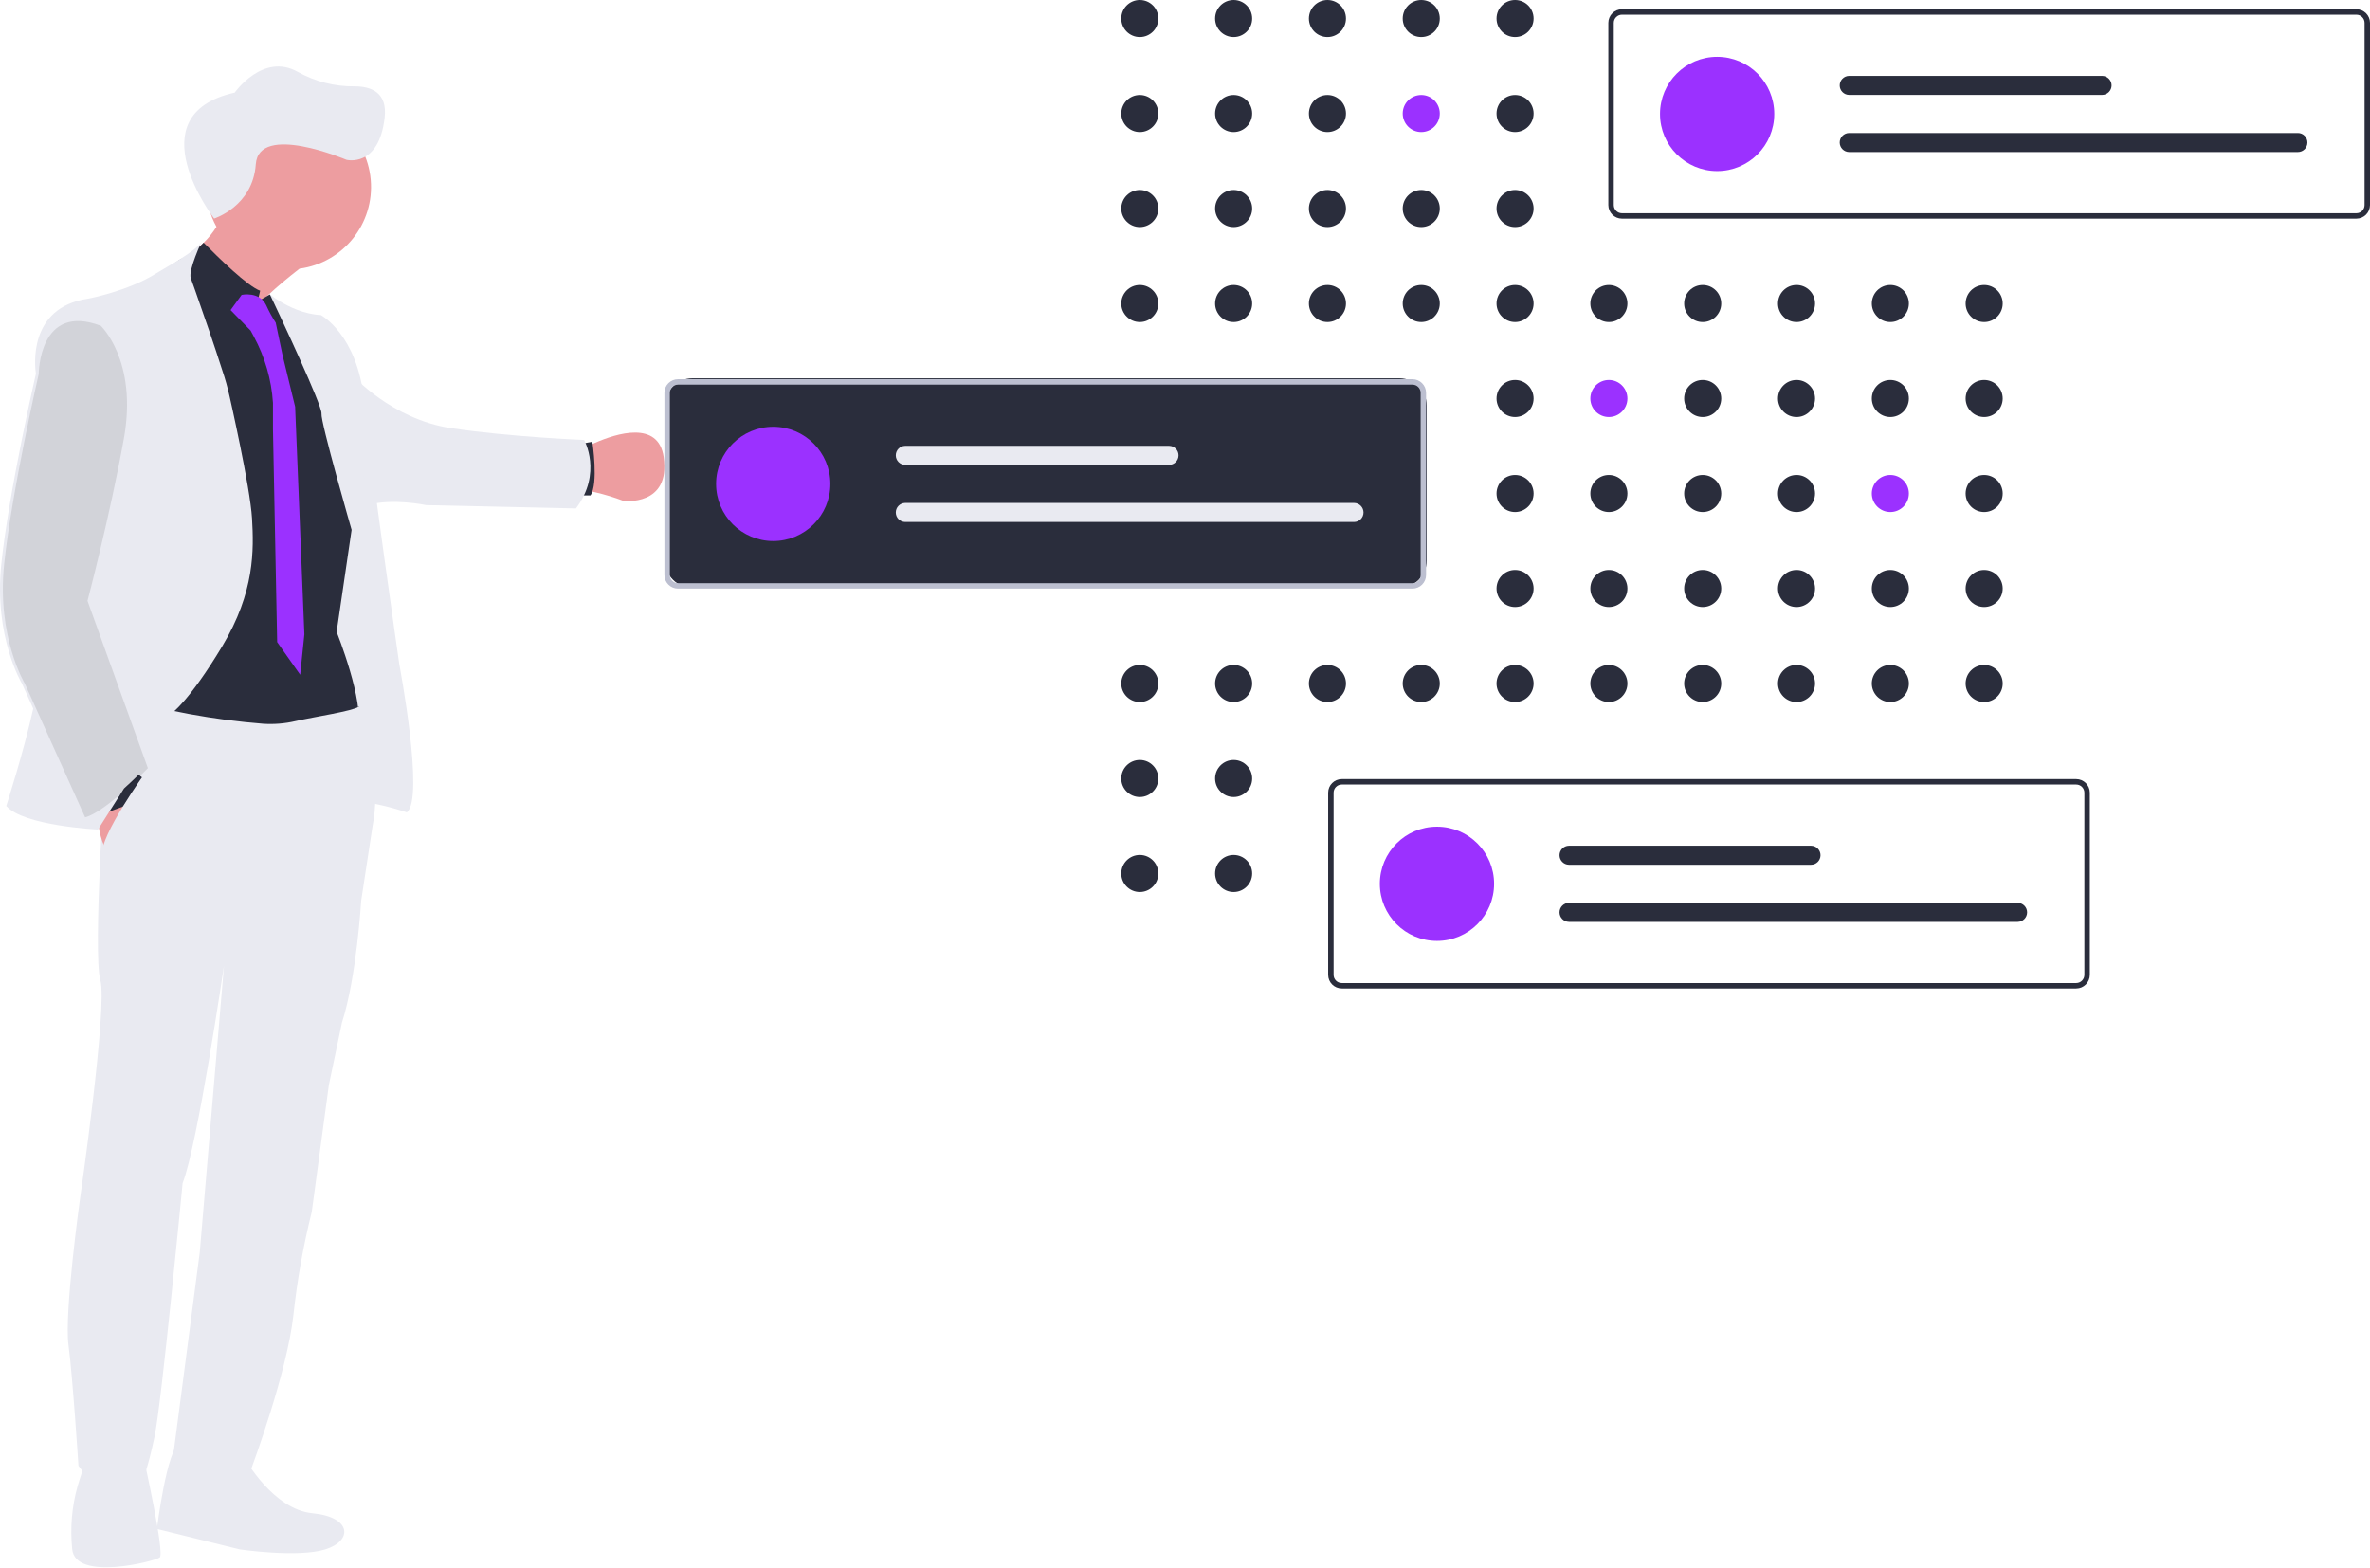
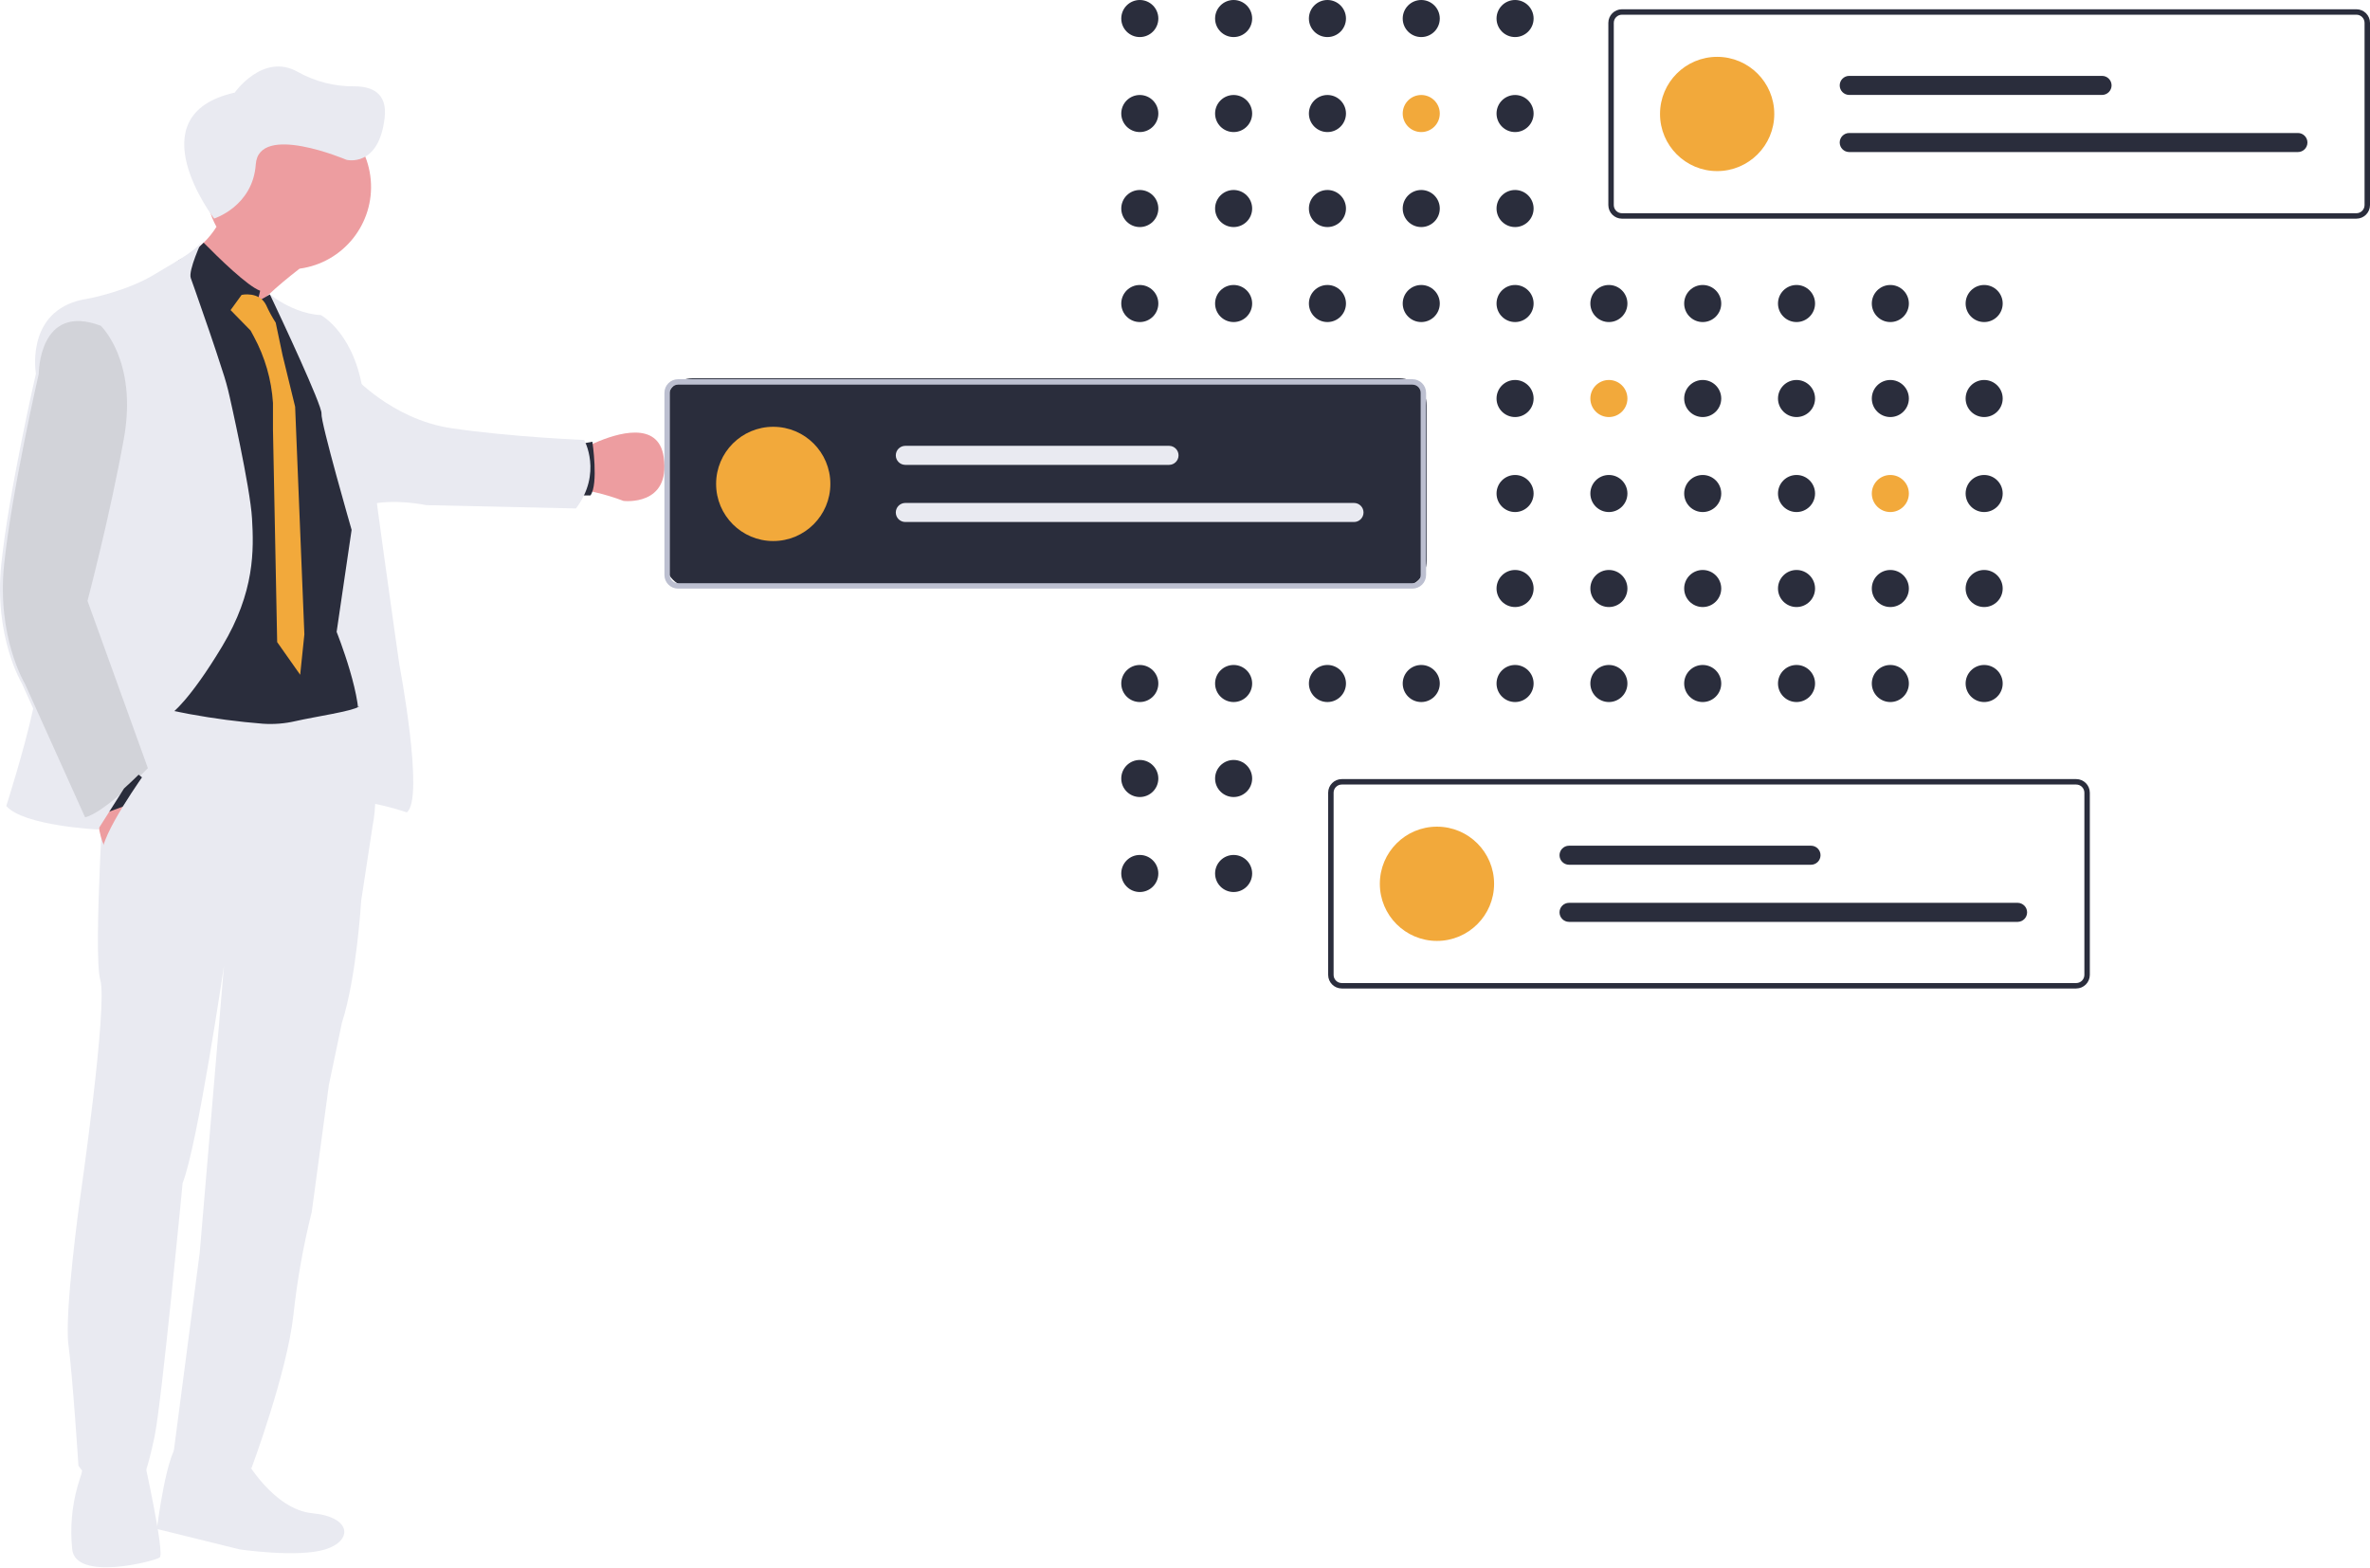
<svg xmlns="http://www.w3.org/2000/svg" width="960" height="634.843" viewBox="0 0 960 634.843">
  <defs>
    <linearGradient id="a" x1="-29.813" y1="3.039" x2="-29.813" y2="4.039" gradientUnits="objectBoundingBox">
      <stop offset="0" stop-color="gray" stop-opacity="0.251" />
      <stop offset="0.54" stop-color="gray" stop-opacity="0.122" />
      <stop offset="1" stop-color="gray" stop-opacity="0.102" />
    </linearGradient>
  </defs>
  <g transform="translate(-580.518 -251.921)">
    <path d="M315.42,349.712c1.033,3.316,1.948,6.478,2.718,9.2l-.48.172C317.06,356.562,316.3,353.3,315.42,349.712Zm-28.668-80.731-.145.082.136-.127Z" transform="translate(401.903 100.9)" fill="url(#a)" />
    <path d="M255.722,692.36c-5.391,1.731-9.441,34.875-9.441,34.875l33.525,8.281s23.513,3.47,34.684,0,10.791-13.1-5.2-14.642-27.363-22.153-27.363-22.153S261.113,690.63,255.722,692.36Z" transform="translate(397.795 144.004)" fill="#E9EAF1" />
    <path d="M219.586,698.677a20.19,20.19,0,0,1-1.3,7.783,68.011,68.011,0,0,0-3.371,25.234q.109,1.531.245,3.208c1.16,13.292,33.316,5.02,35.455,3.47s-6.343-39.7-6.343-39.7S219.051,693.286,219.586,698.677Z" transform="translate(394.589 144.428)" fill="#E9EAF1" />
    <path d="M.018,65.93C.011,65.913,0,65.9,0,65.89s.929-.46,2.423-1.339c.9-.528,2-1.215,3.226-2.039a55.671,55.671,0,0,0,7.984-6.553,34.074,34.074,0,0,0,5.189-6.428A33.2,33.2,0,0,1,14.667,33.49v-.164A33.384,33.384,0,1,1,52.484,66.478L51.809,67c-3.881,3.01-8.258,6.615-12.458,10.556C37.815,79,36.3,80.472,34.846,81.983a77.884,77.884,0,0,0-8,9.568c-3.784,5.44-6.127,10.908-5.742,15.888a13.447,13.447,0,0,0,.274,1.829c.642,2.841.695,4.064.312,4.063C19.347,113.324.6,67.361.018,65.93Z" transform="translate(649.382 294.266)" fill="#ed9da0" />
    <path d="M403.191,327.39s1.921-1.069,4.82-2.347c8.526-3.715,25.551-9.151,27.7,5.817,2.89,20.079-16.255,17.768-16.255,17.768a89.446,89.446,0,0,0-11.607-3.525,14.91,14.91,0,0,0-5.953-.372Z" transform="translate(413.646 106.198)" fill="#ed9da0" />
    <path d="M400.424,346.056h5.763c3.353-4.53.788-21.746.788-21.746l-5.011.906Z" transform="translate(413.496 106.54)" fill="#2A2D3C" />
    <path d="M35.339,206.251c-3.824,1.928-6.939-21.2-6.939-21.2l-6.349-23.892-.956-50.67L25.127,92a31.277,31.277,0,0,1,5.032-2.321C26.583,76.852,19.586,54.934,18.068,50.188c-.2-.584-.3-.908-.3-.908L6.508,17.429,0,0A35.349,35.349,0,0,0,3.915,2.717C7.694,5.026,13.837,8.034,20.65,8.38c0,0,14.757,7.812,17.5,34.54s14.3,107.071,14.3,107.071,10.292,54.171,3.043,59.8l-.009-.073-.009.09S39.163,204.316,35.339,206.251Z" transform="translate(689.838 371.169)" fill="#E9EAF1" />
    <path d="M324.153,352.487c10.411-2.918,23.848,0,23.848,0l60.707,1.341c10.837-14.307,3.325-27.744,3.325-27.744s-29.774-1.169-53.9-4.775-40.021-21.528-40.021-21.528Z" transform="translate(405.112 104.042)" fill="#E9EAF1" />
    <path d="M0,200.215l8.316-79.369L10.13,9.929l3.753,1.964-1.343-3.3-.188-.46s3.069-2.539,3.417-1.579A55.975,55.975,0,0,0,23.748,0C29.8,6.146,41.577,17.66,46.627,19.461c0,0-.407,1.85-1.08,4.41l.011,0L49.625,21.5l.292-.17.657-.38s.221.471.635,1.334C54.726,29.719,71.836,66.1,71.473,69.218c-.383,3.46,12.206,47.095,12.206,47.095l-6.072,41.329s11.513,28.7,8.469,39.3c-1.279,4.45-16.641,5.741-34.042,5.742C27.964,202.685,0,200.215,0,200.215Z" transform="translate(639.267 350.228)" fill="#2A2D3C" />
-     <path d="M278.894,276.505l8.1,8.282,1.309,2.419a65.064,65.064,0,0,1,7.761,26.91v10.746l1.7,86.122,9.32,13.238,1.7-16.382-3.744-92.193-5.087-20.84-2.777-13.2a53.049,53.049,0,0,1-3.881-7.131c-2.777-5.681-9.924-4.141-9.924-4.141Z" transform="translate(395.025 101.023)" fill="#9B31FF" />
+     <path d="M278.894,276.505l8.1,8.282,1.309,2.419a65.064,65.064,0,0,1,7.761,26.91v10.746l1.7,86.122,9.32,13.238,1.7-16.382-3.744-92.193-5.087-20.84-2.777-13.2a53.049,53.049,0,0,1-3.881-7.131c-2.777-5.681-9.924-4.141-9.924-4.141Z" transform="translate(395.025 101.023)" fill="#F2A93B" />
    <path d="M218.415,621.871s11.362-78.43,8.282-89.013,2.12-88.8,2.12-88.8l1.712-14.669.96-8.272.408-3.461,1.984.607a292.757,292.757,0,0,0,58.7,10.764,44.779,44.779,0,0,0,13.138-1.051c7.865-1.794,23.069-4,25.723-5.88,0,0,.906,2.437,2.039,6.424,2.609,9.215,6.542,26.829,3.516,41.833l-4.63,30.344s-1.821,30.924-7.8,49.426l-5.292,25.234L312.339,626.8a308.069,308.069,0,0,0-7.421,41.679c-2.528,23.322-16.962,62.012-16.962,62.012s-30.68,4.24-31.586-6.161l10.6-81.121,9.822-116.177s-10.646,72.486-16.762,88.1c0,0-8.481,88.986-11.371,102.694s-4.811,17.333-4.811,17.333-17.922,6.56-26.013-5.581c0,0-2.311-36.016-4.041-48.928C212.054,667.718,218.415,621.871,218.415,621.871Z" transform="translate(394.456 116.049)" fill="#E9EAF1" />
    <path d="M231.438,443.686l12.685,6.17L229,478.37c-5.681-5.3-5.011-26.394-5.011-26.394Z" transform="translate(395.522 118.7)" fill="#ed9da0" />
    <path d="M128.7,281.765l5.78,4.53-7.7,11.661-10.5,3.851-.87-7.711Z" transform="translate(503.715 280.621)" fill="#2A2D3C" />
    <path d="M320.6,421.8a.274.274,0,0,1-.054-.136,4.788,4.788,0,0,1-.507.29Z" transform="translate(405.308 116.457)" />
    <path d="M2.542,228.719s7.028-21.767,10.92-39.444L8.891,179.151S-2.521,160.366.513,130.891,14.529,53.722,14.529,53.722s0-.065,0-.189c-.367-2.42-3.45-26.724,21.126-30.293,0,0,16.067-2.972,27.572-10.219C67.5,10.328,79.768,3.905,81.718,0c0,0-5.532,11.8-4.443,14.9.589,1.631,1.208,3.381,1.852,5.212C82.7,30.26,87.077,42.929,89.969,52.046a103.1,103.1,0,0,1,3.054,10.919s8.325,36.557,9.059,49.277S103.271,142,89.969,164.117,69.6,191.144,69.6,191.144l-6.355,10-5.658,8.917,1.206,3.343s-3.733,3.894-8.566,8.258l-10.531,16.6S9.477,236.812,2.542,228.719Z" transform="translate(580.518 349.658)" fill="#E9EAF1" />
    <path d="M204.181,301.358s-10.982,47.7-14.017,77.17,8.381,48.257,8.381,48.257l24.419,54.192c8.381-2.156,25.433-19.934,25.433-19.934L223.933,393.27s9.07-34.222,14.742-65.745-9.36-45.666-9.36-45.666C204.172,272.327,204.181,301.358,204.181,301.358Z" transform="translate(392.027 102.021)" opacity="0.1" style="isolation:isolate" />
    <path d="M247.556,452.752l-6.741,19.272-7.511,10.3s-5.627,3.76-7.031-3.271S243.9,445.621,243.9,445.621C246.9,444.434,247.556,452.752,247.556,452.752Z" transform="translate(395.75 118.885)" fill="#E9EAF1" />
    <path d="M266.857,244.888s-32.155-41.945,8.337-51.014c0,0,11.5-16.425,25.637-8.346a46.032,46.032,0,0,0,22.894,5.8c6.848,0,13.4,2.551,12.207,12.754-2.382,20.406-15.482,17-15.482,17s-35.527-15.152-36.718,1.853S266.857,244.888,266.857,244.888Z" transform="translate(400.392 95.564)" fill="#E9EAF1" />
    <circle cx="7.507" cy="7.507" r="7.507" transform="translate(1034.702 251.921)" fill="#2A2D3C" />
    <circle cx="7.507" cy="7.507" r="7.507" transform="translate(1072.706 251.921)" fill="#2A2D3C" />
    <circle cx="7.507" cy="7.507" r="7.507" transform="translate(1110.707 251.921)" fill="#2A2D3C" />
    <circle cx="7.507" cy="7.507" r="7.507" transform="translate(1148.708 251.921)" fill="#2A2D3C" />
    <circle cx="7.507" cy="7.507" r="7.507" transform="translate(1186.711 251.921)" fill="#2A2D3C" />
    <circle cx="7.507" cy="7.507" r="7.507" transform="translate(1034.702 290.4)" fill="#2A2D3C" />
    <circle cx="7.507" cy="7.507" r="7.507" transform="translate(1072.706 290.4)" fill="#2A2D3C" />
    <circle cx="7.507" cy="7.507" r="7.507" transform="translate(1110.707 290.4)" fill="#2A2D3C" />
-     <circle cx="7.507" cy="7.507" r="7.507" transform="translate(1148.708 290.4)" fill="#9B31FF" />
+     <circle cx="7.507" cy="7.507" r="7.507" transform="translate(1148.708 290.4)" fill="#F2A93B" />
    <circle cx="7.507" cy="7.507" r="7.507" transform="translate(1186.711 290.4)" fill="#2A2D3C" />
    <circle cx="7.507" cy="7.507" r="7.507" transform="translate(1262.716 290.4)" fill="#2A2D3C" />
    <circle cx="7.507" cy="7.507" r="7.507" transform="translate(1034.702 328.879)" fill="#2A2D3C" />
    <circle cx="7.507" cy="7.507" r="7.507" transform="translate(1072.706 328.879)" fill="#2A2D3C" />
    <circle cx="7.507" cy="7.507" r="7.507" transform="translate(1110.707 328.879)" fill="#2A2D3C" />
    <circle cx="7.507" cy="7.507" r="7.507" transform="translate(1148.708 328.879)" fill="#2A2D3C" />
    <circle cx="7.507" cy="7.507" r="7.507" transform="translate(1186.711 328.879)" fill="#2A2D3C" />
    <circle cx="7.507" cy="7.507" r="7.507" transform="translate(1034.702 367.358)" fill="#2A2D3C" />
    <circle cx="7.507" cy="7.507" r="7.507" transform="translate(1072.706 367.358)" fill="#2A2D3C" />
    <circle cx="7.507" cy="7.507" r="7.507" transform="translate(1110.707 367.358)" fill="#2A2D3C" />
    <circle cx="7.507" cy="7.507" r="7.507" transform="translate(1148.708 367.358)" fill="#2A2D3C" />
    <circle cx="7.507" cy="7.507" r="7.507" transform="translate(1186.711 367.358)" fill="#2A2D3C" />
    <circle cx="7.507" cy="7.507" r="7.507" transform="translate(1224.712 367.358)" fill="#2A2D3C" />
    <circle cx="7.507" cy="7.507" r="7.507" transform="translate(1262.716 367.358)" fill="#2A2D3C" />
    <circle cx="7.507" cy="7.507" r="7.507" transform="translate(1300.717 367.358)" fill="#2A2D3C" />
    <circle cx="7.507" cy="7.507" r="7.507" transform="translate(1338.718 367.358)" fill="#2A2D3C" />
    <circle cx="7.507" cy="7.507" r="7.507" transform="translate(1376.721 367.358)" fill="#2A2D3C" />
    <circle cx="7.507" cy="7.507" r="7.507" transform="translate(1186.711 405.838)" fill="#2A2D3C" />
-     <circle cx="7.507" cy="7.507" r="7.507" transform="translate(1224.712 405.838)" fill="#9B31FF" />
+     <circle cx="7.507" cy="7.507" r="7.507" transform="translate(1224.712 405.838)" fill="#F2A93B" />
    <circle cx="7.507" cy="7.507" r="7.507" transform="translate(1262.716 405.838)" fill="#2A2D3C" />
    <circle cx="7.507" cy="7.507" r="7.507" transform="translate(1300.717 405.838)" fill="#2A2D3C" />
    <circle cx="7.507" cy="7.507" r="7.507" transform="translate(1338.718 405.838)" fill="#2A2D3C" />
    <circle cx="7.507" cy="7.507" r="7.507" transform="translate(1376.721 405.838)" fill="#2A2D3C" />
    <circle cx="7.507" cy="7.507" r="7.507" transform="translate(1186.711 444.317)" fill="#2A2D3C" />
    <circle cx="7.507" cy="7.507" r="7.507" transform="translate(1224.712 444.317)" fill="#2A2D3C" />
    <circle cx="7.507" cy="7.507" r="7.507" transform="translate(1262.716 444.317)" fill="#2A2D3C" />
    <circle cx="7.507" cy="7.507" r="7.507" transform="translate(1300.717 444.317)" fill="#2A2D3C" />
-     <circle cx="7.507" cy="7.507" r="7.507" transform="translate(1338.718 444.317)" fill="#9B31FF" />
+     <circle cx="7.507" cy="7.507" r="7.507" transform="translate(1338.718 444.317)" fill="#F2A93B" />
    <circle cx="7.507" cy="7.507" r="7.507" transform="translate(1376.721 444.317)" fill="#2A2D3C" />
    <circle cx="7.507" cy="7.507" r="7.507" transform="translate(1186.711 482.795)" fill="#2A2D3C" />
    <circle cx="7.507" cy="7.507" r="7.507" transform="translate(1224.712 482.795)" fill="#2A2D3C" />
    <circle cx="7.507" cy="7.507" r="7.507" transform="translate(1262.716 482.795)" fill="#2A2D3C" />
    <circle cx="7.507" cy="7.507" r="7.507" transform="translate(1300.717 482.795)" fill="#2A2D3C" />
    <circle cx="7.507" cy="7.507" r="7.507" transform="translate(1338.718 482.795)" fill="#2A2D3C" />
    <circle cx="7.507" cy="7.507" r="7.507" transform="translate(1376.721 482.795)" fill="#2A2D3C" />
    <circle cx="7.507" cy="7.507" r="7.507" transform="translate(1034.702 521.274)" fill="#2A2D3C" />
    <circle cx="7.507" cy="7.507" r="7.507" transform="translate(1072.706 521.274)" fill="#2A2D3C" />
    <circle cx="7.507" cy="7.507" r="7.507" transform="translate(1110.707 521.274)" fill="#2A2D3C" />
    <circle cx="7.507" cy="7.507" r="7.507" transform="translate(1148.708 521.274)" fill="#2A2D3C" />
    <circle cx="7.507" cy="7.507" r="7.507" transform="translate(1186.711 521.274)" fill="#2A2D3C" />
    <circle cx="7.507" cy="7.507" r="7.507" transform="translate(1224.712 521.274)" fill="#2A2D3C" />
    <circle cx="7.507" cy="7.507" r="7.507" transform="translate(1262.716 521.274)" fill="#2A2D3C" />
    <circle cx="7.507" cy="7.507" r="7.507" transform="translate(1300.717 521.274)" fill="#2A2D3C" />
    <circle cx="7.507" cy="7.507" r="7.507" transform="translate(1338.718 521.274)" fill="#2A2D3C" />
    <circle cx="7.507" cy="7.507" r="7.507" transform="translate(1376.721 521.274)" fill="#2A2D3C" />
    <circle cx="7.507" cy="7.507" r="7.507" transform="translate(1034.668 574.736) rotate(-89.767)" fill="#2A2D3C" />
    <circle cx="7.507" cy="7.507" r="7.507" transform="translate(1072.706 559.753)" fill="#2A2D3C" />
    <circle cx="7.507" cy="7.507" r="7.507" transform="translate(1034.668 613.215) rotate(-89.767)" fill="#2A2D3C" />
    <circle cx="7.507" cy="7.507" r="7.507" transform="translate(1072.706 598.232)" fill="#2A2D3C" />
    <circle cx="7.507" cy="7.507" r="7.507" transform="translate(1148.708 598.232)" fill="#2A2D3C" />
    <path d="M1114.785,250.146h-297.5a5.516,5.516,0,0,1-5.509-5.509v-73.8a5.516,5.516,0,0,1,5.509-5.509h297.5a5.516,5.516,0,0,1,5.509,5.509v73.8a5.516,5.516,0,0,1-5.509,5.509Zm-297.5-82.612a3.309,3.309,0,0,0-3.306,3.306v73.8a3.309,3.309,0,0,0,3.306,3.306h297.5a3.309,3.309,0,0,0,3.306-3.306v-73.8a3.309,3.309,0,0,0-3.306-3.306Z" transform="translate(420.224 90.347)" fill="#2A2D3C" />
-     <circle cx="23.139" cy="23.139" r="23.139" transform="translate(1252.932 274.946)" fill="#9B31FF" />
+     <circle cx="23.139" cy="23.139" r="23.139" transform="translate(1252.932 274.946)" fill="#F2A93B" />
    <path d="M900.63,189.817a3.857,3.857,0,0,0,0,7.713H1003.1a3.856,3.856,0,1,0,0-7.713Z" transform="translate(428.882 92.841)" fill="#2A2D3C" />
    <path d="M900.63,210.817a3.857,3.857,0,0,0,0,7.713h181.807a3.856,3.856,0,1,0,0-7.713Z" transform="translate(428.882 94.98)" fill="#2A2D3C" />
    <g transform="translate(849.653 405.166)">
      <path d="M11.019,0H297.5A11.019,11.019,0,0,1,308.52,11.019V73.824A11.019,11.019,0,0,1,297.5,84.843H11.019A11.019,11.019,0,0,1,0,73.824V11.019A11.019,11.019,0,0,1,11.019,0Z" transform="translate(0.249)" fill="#2A2D3C" />
      <path d="M767.785,386.146h-297.5a5.516,5.516,0,0,1-5.509-5.509v-73.8a5.516,5.516,0,0,1,5.509-5.509h297.5a5.516,5.516,0,0,1,5.509,5.509v73.8A5.516,5.516,0,0,1,767.785,386.146Zm-297.5-82.612a3.309,3.309,0,0,0-3.305,3.306v73.8a3.309,3.309,0,0,0,3.306,3.306h297.5a3.309,3.309,0,0,0,3.306-3.306v-73.8a3.309,3.309,0,0,0-3.306-3.306Z" transform="translate(-464.774 -300.966)" fill="#BCBFD0" />
-       <circle cx="23.139" cy="23.139" r="23.139" transform="translate(20.935 19.632)" fill="#9B31FF" />
+       <circle cx="23.139" cy="23.139" r="23.139" transform="translate(20.935 19.632)" fill="#F2A93B" />
      <path d="M553.63,325.817a3.857,3.857,0,0,0,0,7.713H660.51a3.856,3.856,0,1,0,0-7.713Z" transform="translate(-456.116 -298.472)" fill="#E9EAF1" />
      <path d="M553.63,346.817a3.857,3.857,0,0,0,0,7.713H735.437a3.856,3.856,0,1,0,0-7.713Z" transform="translate(-456.116 -296.333)" fill="#E9EAF1" />
    </g>
    <path d="M1011.785,533.146h-297.5a5.516,5.516,0,0,1-5.509-5.509v-73.8a5.516,5.516,0,0,1,5.509-5.509h297.5a5.516,5.516,0,0,1,5.509,5.509v73.8A5.516,5.516,0,0,1,1011.785,533.146Zm-297.5-82.612a3.309,3.309,0,0,0-3.306,3.306v73.8a3.309,3.309,0,0,0,3.306,3.306h297.5a3.309,3.309,0,0,0,3.306-3.306v-73.8a3.309,3.309,0,0,0-3.306-3.306Z" transform="translate(409.732 119.173)" fill="#2A2D3C" />
-     <circle cx="23.139" cy="23.139" r="23.139" transform="translate(1139.441 586.771)" fill="#9B31FF" />
+     <circle cx="23.139" cy="23.139" r="23.139" transform="translate(1139.441 586.771)" fill="#F2A93B" />
    <path d="M797.63,472.817a3.857,3.857,0,0,0,0,7.713H895.7a3.856,3.856,0,1,0,0-7.713Z" transform="translate(418.39 121.667)" fill="#2A2D3C" />
    <path d="M797.63,493.817a3.857,3.857,0,0,0,0,7.713H979.437a3.857,3.857,0,0,0,0-7.713Z" transform="translate(418.39 123.806)" fill="#2A2D3C" />
  </g>
</svg>
